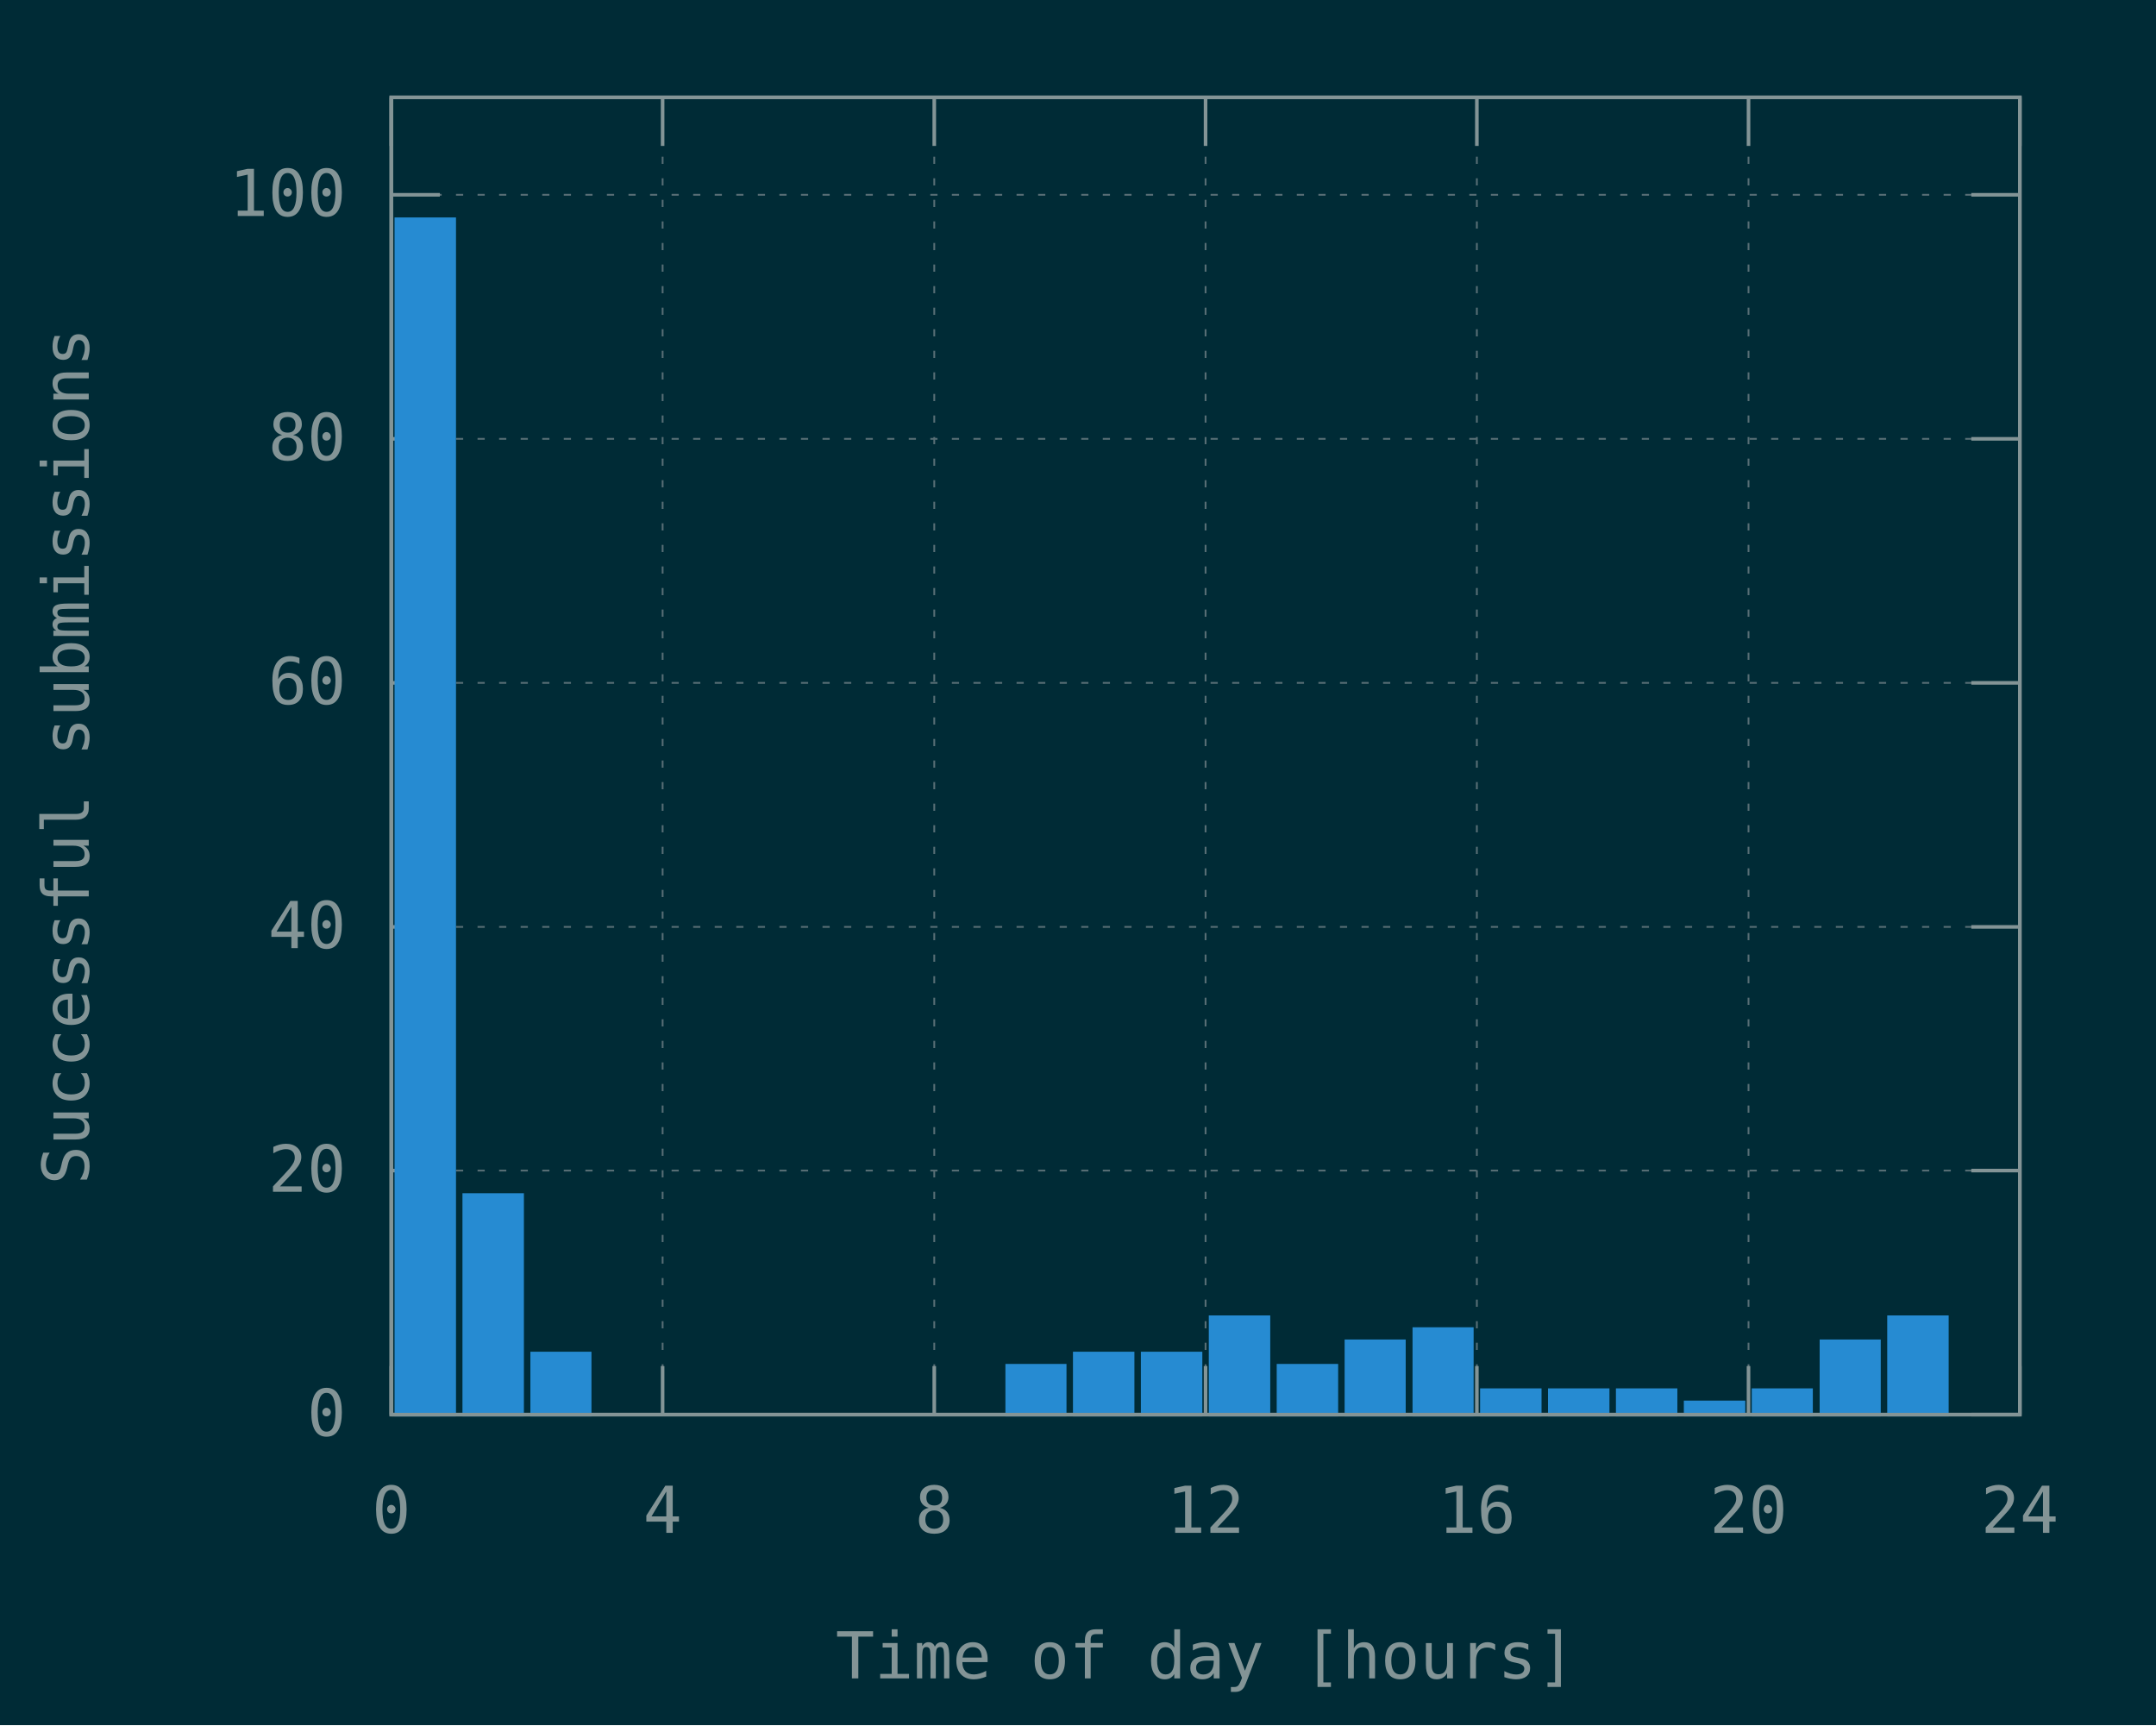
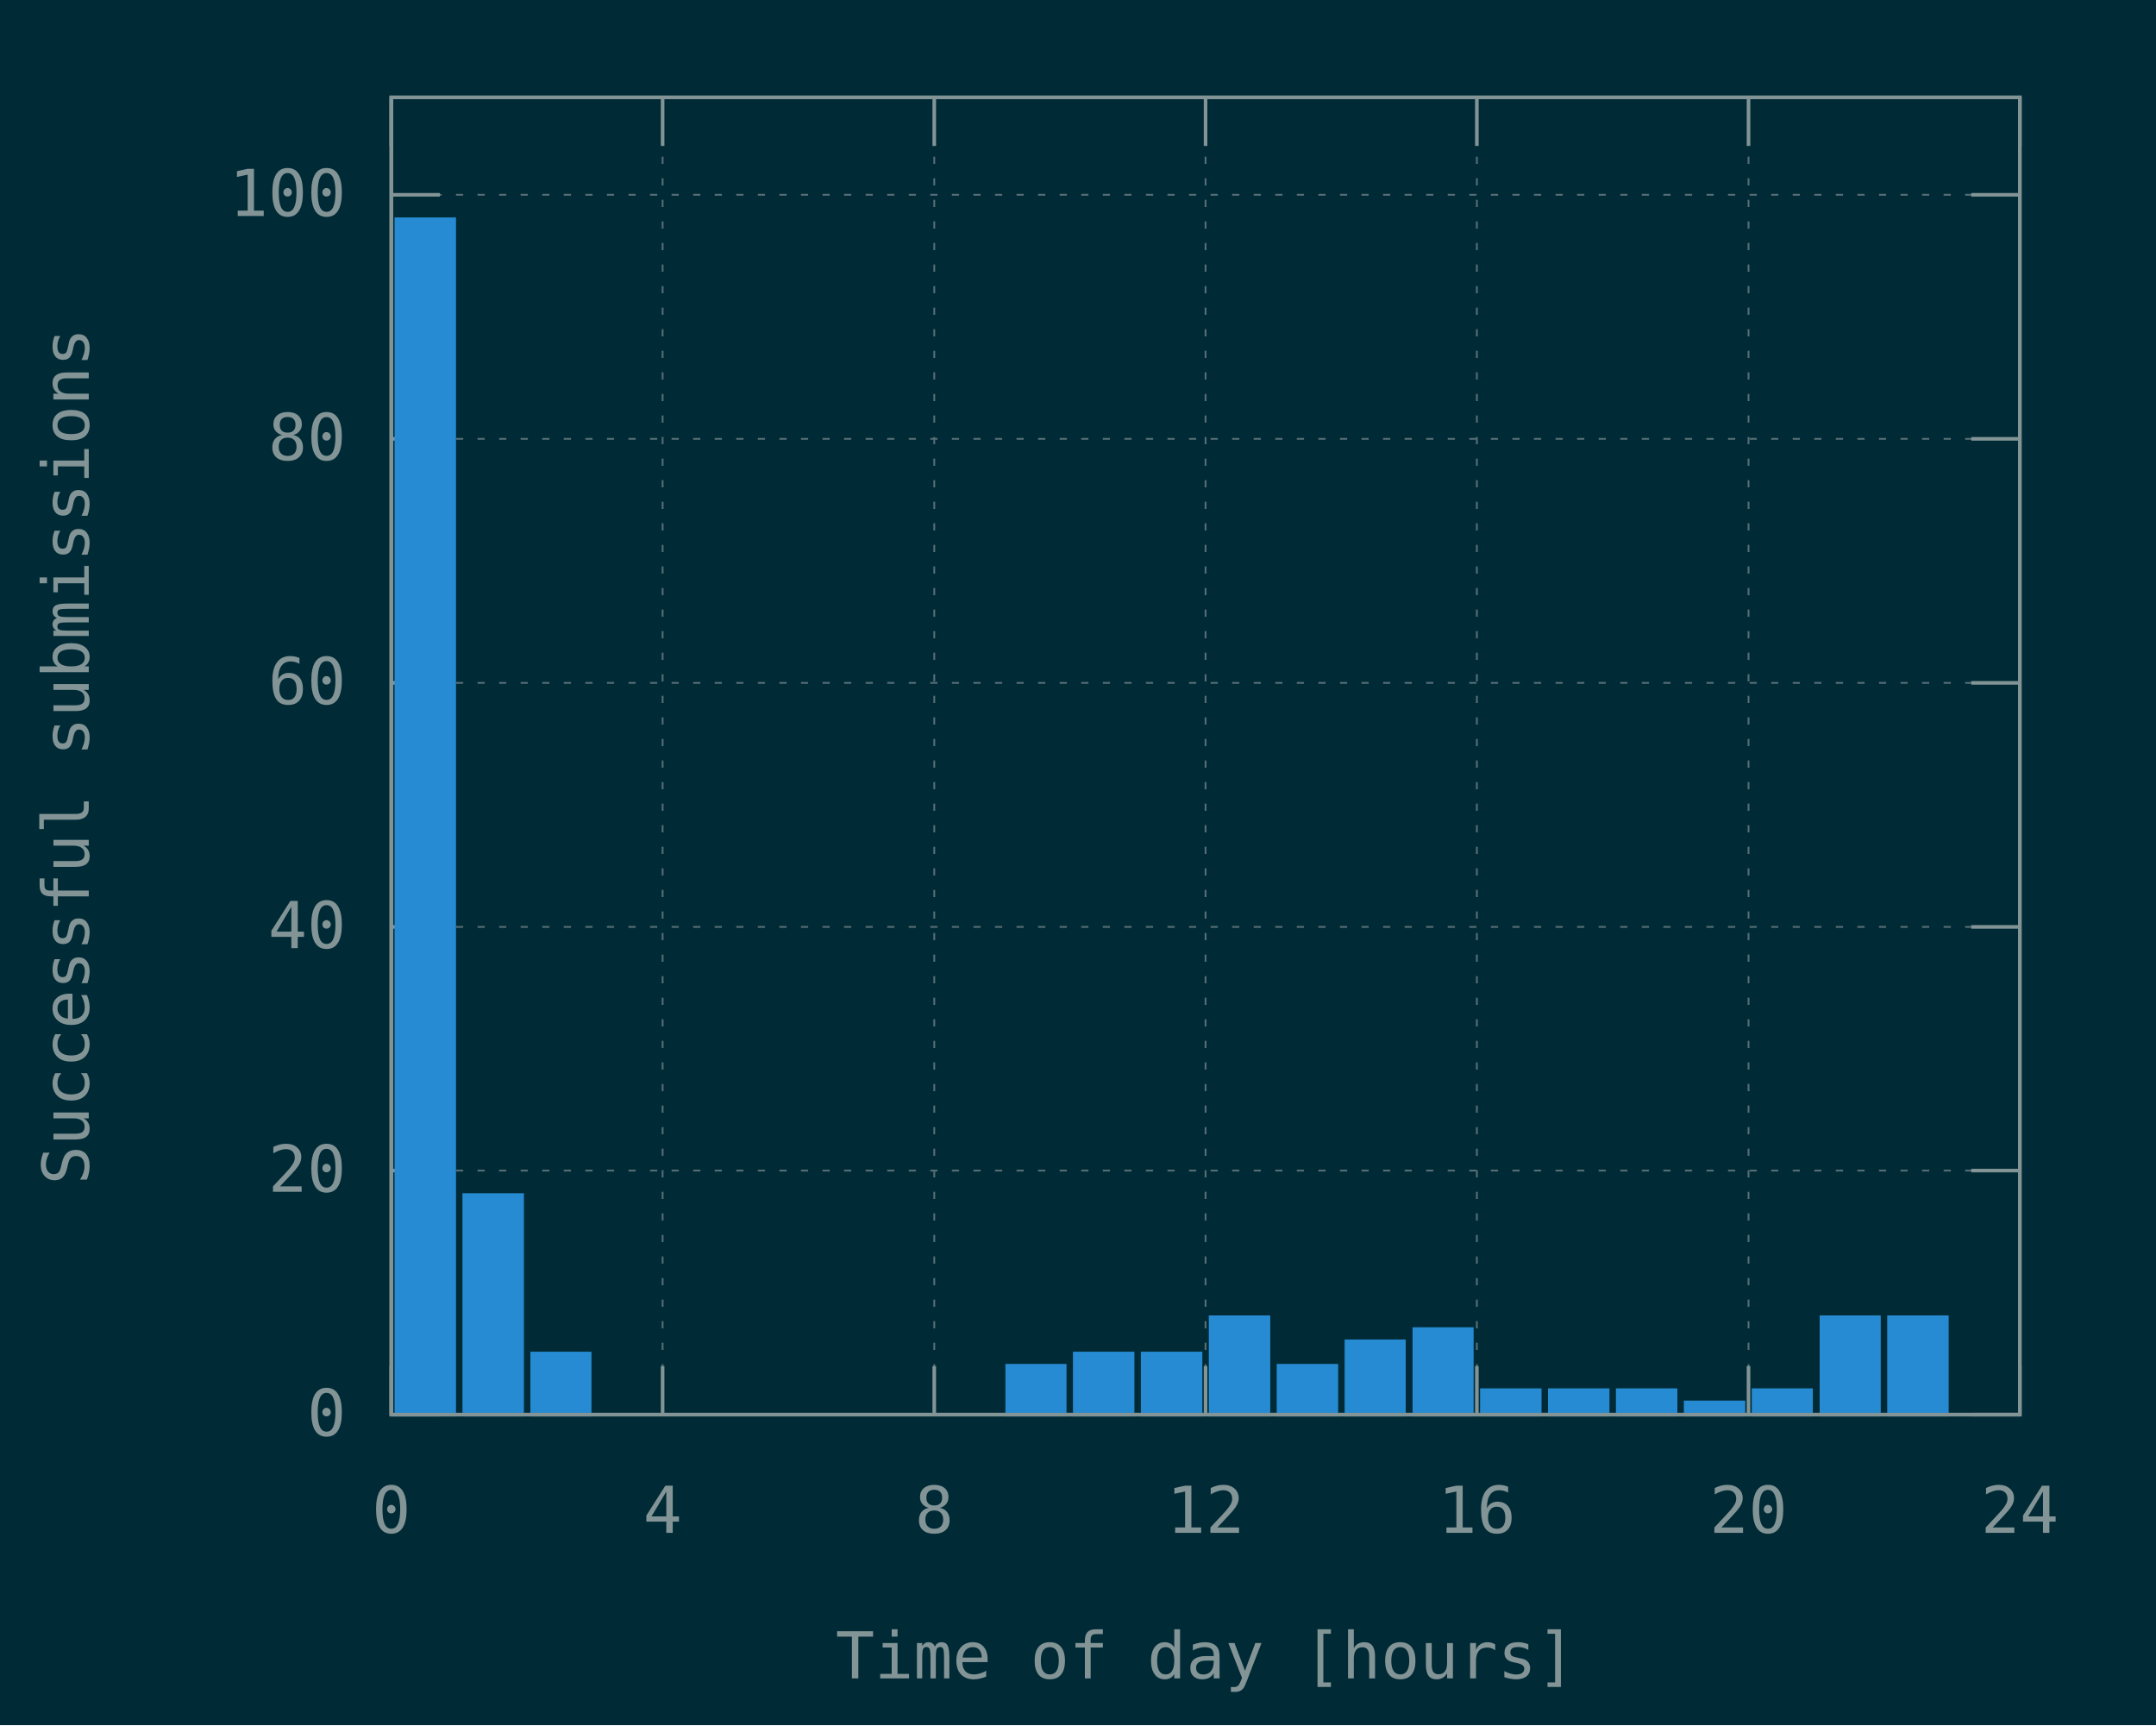
<svg xmlns="http://www.w3.org/2000/svg" xmlns:xlink="http://www.w3.org/1999/xlink" width="600" height="480" viewBox="0 0 600 480">
  <g id="gnuplot_canvas">
    <rect x="0" y="0" width="600" height="480" fill="#002b36" />
    <defs>
      <circle id="gpDot" r="0.5" stroke-width="0.5" stroke="currentColor" />
      <path id="gpPt0" stroke-width="0.148" stroke="currentColor" d="M-1,0 h2 M0,-1 v2" />
      <path id="gpPt1" stroke-width="0.148" stroke="currentColor" d="M-1,-1 L1,1 M1,-1 L-1,1" />
      <path id="gpPt2" stroke-width="0.148" stroke="currentColor" d="M-1,0 L1,0 M0,-1 L0,1 M-1,-1 L1,1 M-1,1 L1,-1" />
      <rect id="gpPt3" stroke-width="0.148" stroke="currentColor" x="-1" y="-1" width="2" height="2" />
      <rect id="gpPt4" stroke-width="0.148" stroke="currentColor" fill="currentColor" x="-1" y="-1" width="2" height="2" />
      <circle id="gpPt5" stroke-width="0.148" stroke="currentColor" cx="0" cy="0" r="1" />
      <use xlink:href="#gpPt5" id="gpPt6" fill="currentColor" stroke="none" />
      <path id="gpPt7" stroke-width="0.148" stroke="currentColor" d="M0,-1.33 L-1.33,0.67 L1.33,0.67 z" />
      <use xlink:href="#gpPt7" id="gpPt8" fill="currentColor" stroke="none" />
      <use xlink:href="#gpPt7" id="gpPt9" stroke="currentColor" transform="rotate(180)" />
      <use xlink:href="#gpPt9" id="gpPt10" fill="currentColor" stroke="none" />
      <use xlink:href="#gpPt3" id="gpPt11" stroke="currentColor" transform="rotate(45)" />
      <use xlink:href="#gpPt11" id="gpPt12" fill="currentColor" stroke="none" />
      <path id="gpPt13" stroke-width="0.148" stroke="currentColor" d="M0,1.330 L1.265,0.411 L0.782,-1.067 L-0.782,-1.076 L-1.265,0.411 z" />
      <use xlink:href="#gpPt13" id="gpPt14" fill="currentColor" stroke="none" />
      <filter id="textbox" filterUnits="objectBoundingBox" x="0" y="0" height="1" width="1">
        <feFlood flood-color="#002B36" flood-opacity="1" result="bgnd" />
        <feComposite in="SourceGraphic" in2="bgnd" operator="atop" />
      </filter>
      <filter id="greybox" filterUnits="objectBoundingBox" x="0" y="0" height="1" width="1">
        <feFlood flood-color="lightgrey" flood-opacity="1" result="grey" />
        <feComposite in="SourceGraphic" in2="grey" operator="atop" />
      </filter>
    </defs>
    <g fill="none" color="#002B36" stroke="currentColor" stroke-width="1.00" stroke-linecap="butt" stroke-linejoin="miter">
</g>
    <g fill="none" color="black" stroke="currentColor" stroke-width="1.00" stroke-linecap="butt" stroke-linejoin="miter">
</g>
    <g fill="none" color="black" stroke="rgb(131, 148, 150)" stroke-width="0.50" stroke-linecap="butt" stroke-linejoin="miter">
</g>
    <g fill="none" color="gray" stroke="currentColor" stroke-width="0.50" stroke-linecap="butt" stroke-linejoin="miter">
      <path stroke="rgb( 88, 110, 117)" stroke-dasharray="2,4" class="gridline" d="M108.9,393.6 L562.1,393.6  " />
    </g>
    <g fill="none" color="gray" stroke="rgb( 88, 110, 117)" stroke-width="1.00" stroke-linecap="butt" stroke-linejoin="miter">
</g>
    <g fill="none" color="black" stroke="currentColor" stroke-width="1.00" stroke-linecap="butt" stroke-linejoin="miter">
      <path stroke="rgb(131, 148, 150)" d="M108.9,393.6 L122.4,393.6 M562.1,393.6 L548.6,393.6  " />
      <g transform="translate(96.3,399.5)" stroke="none" fill="rgb(131,148,150)" font-family="Inconsolata" font-size="18.00" text-anchor="end">
        <text>
          <tspan font-family="Inconsolata"> 0</tspan>
        </text>
      </g>
    </g>
    <g fill="none" color="black" stroke="currentColor" stroke-width="1.00" stroke-linecap="butt" stroke-linejoin="miter">
</g>
    <g fill="none" color="black" stroke="rgb(131, 148, 150)" stroke-width="0.50" stroke-linecap="butt" stroke-linejoin="miter">
</g>
    <g fill="none" color="gray" stroke="currentColor" stroke-width="0.50" stroke-linecap="butt" stroke-linejoin="miter">
      <path stroke="rgb( 88, 110, 117)" stroke-dasharray="2,4" class="gridline" d="M108.9,325.7 L562.1,325.7  " />
    </g>
    <g fill="none" color="gray" stroke="rgb( 88, 110, 117)" stroke-width="1.00" stroke-linecap="butt" stroke-linejoin="miter">
</g>
    <g fill="none" color="black" stroke="currentColor" stroke-width="1.00" stroke-linecap="butt" stroke-linejoin="miter">
      <path stroke="rgb(131, 148, 150)" d="M108.9,325.7 L122.4,325.7 M562.1,325.7 L548.6,325.7  " />
      <g transform="translate(96.3,331.6)" stroke="none" fill="rgb(131,148,150)" font-family="Inconsolata" font-size="18.00" text-anchor="end">
        <text>
          <tspan font-family="Inconsolata"> 20</tspan>
        </text>
      </g>
    </g>
    <g fill="none" color="black" stroke="currentColor" stroke-width="1.00" stroke-linecap="butt" stroke-linejoin="miter">
</g>
    <g fill="none" color="black" stroke="rgb(131, 148, 150)" stroke-width="0.50" stroke-linecap="butt" stroke-linejoin="miter">
</g>
    <g fill="none" color="gray" stroke="currentColor" stroke-width="0.50" stroke-linecap="butt" stroke-linejoin="miter">
      <path stroke="rgb( 88, 110, 117)" stroke-dasharray="2,4" class="gridline" d="M108.9,257.9 L562.1,257.9  " />
    </g>
    <g fill="none" color="gray" stroke="rgb( 88, 110, 117)" stroke-width="1.00" stroke-linecap="butt" stroke-linejoin="miter">
</g>
    <g fill="none" color="black" stroke="currentColor" stroke-width="1.00" stroke-linecap="butt" stroke-linejoin="miter">
      <path stroke="rgb(131, 148, 150)" d="M108.9,257.9 L122.4,257.9 M562.1,257.9 L548.6,257.9  " />
      <g transform="translate(96.3,263.8)" stroke="none" fill="rgb(131,148,150)" font-family="Inconsolata" font-size="18.00" text-anchor="end">
        <text>
          <tspan font-family="Inconsolata"> 40</tspan>
        </text>
      </g>
    </g>
    <g fill="none" color="black" stroke="currentColor" stroke-width="1.00" stroke-linecap="butt" stroke-linejoin="miter">
</g>
    <g fill="none" color="black" stroke="rgb(131, 148, 150)" stroke-width="0.50" stroke-linecap="butt" stroke-linejoin="miter">
</g>
    <g fill="none" color="gray" stroke="currentColor" stroke-width="0.50" stroke-linecap="butt" stroke-linejoin="miter">
      <path stroke="rgb( 88, 110, 117)" stroke-dasharray="2,4" class="gridline" d="M108.9,190.0 L562.1,190.0  " />
    </g>
    <g fill="none" color="gray" stroke="rgb( 88, 110, 117)" stroke-width="1.00" stroke-linecap="butt" stroke-linejoin="miter">
</g>
    <g fill="none" color="black" stroke="currentColor" stroke-width="1.00" stroke-linecap="butt" stroke-linejoin="miter">
      <path stroke="rgb(131, 148, 150)" d="M108.9,190.0 L122.4,190.0 M562.1,190.0 L548.6,190.0  " />
      <g transform="translate(96.3,195.9)" stroke="none" fill="rgb(131,148,150)" font-family="Inconsolata" font-size="18.00" text-anchor="end">
        <text>
          <tspan font-family="Inconsolata"> 60</tspan>
        </text>
      </g>
    </g>
    <g fill="none" color="black" stroke="currentColor" stroke-width="1.00" stroke-linecap="butt" stroke-linejoin="miter">
</g>
    <g fill="none" color="black" stroke="rgb(131, 148, 150)" stroke-width="0.50" stroke-linecap="butt" stroke-linejoin="miter">
</g>
    <g fill="none" color="gray" stroke="currentColor" stroke-width="0.50" stroke-linecap="butt" stroke-linejoin="miter">
      <path stroke="rgb( 88, 110, 117)" stroke-dasharray="2,4" class="gridline" d="M108.9,122.1 L562.1,122.1  " />
    </g>
    <g fill="none" color="gray" stroke="rgb( 88, 110, 117)" stroke-width="1.00" stroke-linecap="butt" stroke-linejoin="miter">
</g>
    <g fill="none" color="black" stroke="currentColor" stroke-width="1.00" stroke-linecap="butt" stroke-linejoin="miter">
      <path stroke="rgb(131, 148, 150)" d="M108.9,122.1 L122.4,122.1 M562.1,122.1 L548.6,122.1  " />
      <g transform="translate(96.3,128.0)" stroke="none" fill="rgb(131,148,150)" font-family="Inconsolata" font-size="18.00" text-anchor="end">
        <text>
          <tspan font-family="Inconsolata"> 80</tspan>
        </text>
      </g>
    </g>
    <g fill="none" color="black" stroke="currentColor" stroke-width="1.00" stroke-linecap="butt" stroke-linejoin="miter">
</g>
    <g fill="none" color="black" stroke="rgb(131, 148, 150)" stroke-width="0.50" stroke-linecap="butt" stroke-linejoin="miter">
</g>
    <g fill="none" color="gray" stroke="currentColor" stroke-width="0.50" stroke-linecap="butt" stroke-linejoin="miter">
      <path stroke="rgb( 88, 110, 117)" stroke-dasharray="2,4" class="gridline" d="M108.9,54.2 L562.1,54.2  " />
    </g>
    <g fill="none" color="gray" stroke="rgb( 88, 110, 117)" stroke-width="1.00" stroke-linecap="butt" stroke-linejoin="miter">
</g>
    <g fill="none" color="black" stroke="currentColor" stroke-width="1.00" stroke-linecap="butt" stroke-linejoin="miter">
      <path stroke="rgb(131, 148, 150)" d="M108.9,54.2 L122.4,54.2 M562.1,54.2 L548.6,54.2  " />
      <g transform="translate(96.3,60.1)" stroke="none" fill="rgb(131,148,150)" font-family="Inconsolata" font-size="18.00" text-anchor="end">
        <text>
          <tspan font-family="Inconsolata"> 100</tspan>
        </text>
      </g>
    </g>
    <g fill="none" color="black" stroke="currentColor" stroke-width="1.00" stroke-linecap="butt" stroke-linejoin="miter">
</g>
    <g fill="none" color="black" stroke="rgb(131, 148, 150)" stroke-width="0.50" stroke-linecap="butt" stroke-linejoin="miter">
</g>
    <g fill="none" color="gray" stroke="currentColor" stroke-width="0.50" stroke-linecap="butt" stroke-linejoin="miter">
      <path stroke="rgb( 88, 110, 117)" stroke-dasharray="2,4" class="gridline" d="M108.9,393.6 L108.9,27.1  " />
    </g>
    <g fill="none" color="gray" stroke="rgb( 88, 110, 117)" stroke-width="1.00" stroke-linecap="butt" stroke-linejoin="miter">
</g>
    <g fill="none" color="black" stroke="currentColor" stroke-width="1.00" stroke-linecap="butt" stroke-linejoin="miter">
      <path stroke="rgb(131, 148, 150)" d="M108.9,393.6 L108.9,380.1 M108.9,27.1 L108.9,40.6  " />
      <g transform="translate(108.9,426.5)" stroke="none" fill="rgb(131,148,150)" font-family="Inconsolata" font-size="18.00" text-anchor="middle">
        <text>
          <tspan font-family="Inconsolata"> 0</tspan>
        </text>
      </g>
    </g>
    <g fill="none" color="black" stroke="currentColor" stroke-width="1.00" stroke-linecap="butt" stroke-linejoin="miter">
</g>
    <g fill="none" color="black" stroke="rgb(131, 148, 150)" stroke-width="0.50" stroke-linecap="butt" stroke-linejoin="miter">
</g>
    <g fill="none" color="gray" stroke="currentColor" stroke-width="0.50" stroke-linecap="butt" stroke-linejoin="miter">
      <path stroke="rgb( 88, 110, 117)" stroke-dasharray="2,4" class="gridline" d="M184.4,393.6 L184.4,27.1  " />
    </g>
    <g fill="none" color="gray" stroke="rgb( 88, 110, 117)" stroke-width="1.00" stroke-linecap="butt" stroke-linejoin="miter">
</g>
    <g fill="none" color="black" stroke="currentColor" stroke-width="1.00" stroke-linecap="butt" stroke-linejoin="miter">
      <path stroke="rgb(131, 148, 150)" d="M184.4,393.6 L184.4,380.1 M184.4,27.1 L184.4,40.6  " />
      <g transform="translate(184.4,426.5)" stroke="none" fill="rgb(131,148,150)" font-family="Inconsolata" font-size="18.00" text-anchor="middle">
        <text>
          <tspan font-family="Inconsolata"> 4</tspan>
        </text>
      </g>
    </g>
    <g fill="none" color="black" stroke="currentColor" stroke-width="1.00" stroke-linecap="butt" stroke-linejoin="miter">
</g>
    <g fill="none" color="black" stroke="rgb(131, 148, 150)" stroke-width="0.50" stroke-linecap="butt" stroke-linejoin="miter">
</g>
    <g fill="none" color="gray" stroke="currentColor" stroke-width="0.50" stroke-linecap="butt" stroke-linejoin="miter">
      <path stroke="rgb( 88, 110, 117)" stroke-dasharray="2,4" class="gridline" d="M260.0,393.6 L260.0,27.1  " />
    </g>
    <g fill="none" color="gray" stroke="rgb( 88, 110, 117)" stroke-width="1.00" stroke-linecap="butt" stroke-linejoin="miter">
</g>
    <g fill="none" color="black" stroke="currentColor" stroke-width="1.00" stroke-linecap="butt" stroke-linejoin="miter">
      <path stroke="rgb(131, 148, 150)" d="M260.0,393.6 L260.0,380.1 M260.0,27.1 L260.0,40.6  " />
      <g transform="translate(260.0,426.5)" stroke="none" fill="rgb(131,148,150)" font-family="Inconsolata" font-size="18.00" text-anchor="middle">
        <text>
          <tspan font-family="Inconsolata"> 8</tspan>
        </text>
      </g>
    </g>
    <g fill="none" color="black" stroke="currentColor" stroke-width="1.00" stroke-linecap="butt" stroke-linejoin="miter">
</g>
    <g fill="none" color="black" stroke="rgb(131, 148, 150)" stroke-width="0.50" stroke-linecap="butt" stroke-linejoin="miter">
</g>
    <g fill="none" color="gray" stroke="currentColor" stroke-width="0.50" stroke-linecap="butt" stroke-linejoin="miter">
      <path stroke="rgb( 88, 110, 117)" stroke-dasharray="2,4" class="gridline" d="M335.5,393.6 L335.5,27.1  " />
    </g>
    <g fill="none" color="gray" stroke="rgb( 88, 110, 117)" stroke-width="1.00" stroke-linecap="butt" stroke-linejoin="miter">
</g>
    <g fill="none" color="black" stroke="currentColor" stroke-width="1.00" stroke-linecap="butt" stroke-linejoin="miter">
      <path stroke="rgb(131, 148, 150)" d="M335.5,393.6 L335.5,380.1 M335.5,27.1 L335.5,40.6  " />
      <g transform="translate(335.5,426.5)" stroke="none" fill="rgb(131,148,150)" font-family="Inconsolata" font-size="18.00" text-anchor="middle">
        <text>
          <tspan font-family="Inconsolata"> 12</tspan>
        </text>
      </g>
    </g>
    <g fill="none" color="black" stroke="currentColor" stroke-width="1.00" stroke-linecap="butt" stroke-linejoin="miter">
</g>
    <g fill="none" color="black" stroke="rgb(131, 148, 150)" stroke-width="0.50" stroke-linecap="butt" stroke-linejoin="miter">
</g>
    <g fill="none" color="gray" stroke="currentColor" stroke-width="0.50" stroke-linecap="butt" stroke-linejoin="miter">
      <path stroke="rgb( 88, 110, 117)" stroke-dasharray="2,4" class="gridline" d="M411.0,393.6 L411.0,27.1  " />
    </g>
    <g fill="none" color="gray" stroke="rgb( 88, 110, 117)" stroke-width="1.00" stroke-linecap="butt" stroke-linejoin="miter">
</g>
    <g fill="none" color="black" stroke="currentColor" stroke-width="1.00" stroke-linecap="butt" stroke-linejoin="miter">
      <path stroke="rgb(131, 148, 150)" d="M411.0,393.6 L411.0,380.1 M411.0,27.1 L411.0,40.6  " />
      <g transform="translate(411.0,426.5)" stroke="none" fill="rgb(131,148,150)" font-family="Inconsolata" font-size="18.00" text-anchor="middle">
        <text>
          <tspan font-family="Inconsolata"> 16</tspan>
        </text>
      </g>
    </g>
    <g fill="none" color="black" stroke="currentColor" stroke-width="1.00" stroke-linecap="butt" stroke-linejoin="miter">
</g>
    <g fill="none" color="black" stroke="rgb(131, 148, 150)" stroke-width="0.50" stroke-linecap="butt" stroke-linejoin="miter">
</g>
    <g fill="none" color="gray" stroke="currentColor" stroke-width="0.50" stroke-linecap="butt" stroke-linejoin="miter">
      <path stroke="rgb( 88, 110, 117)" stroke-dasharray="2,4" class="gridline" d="M486.6,393.6 L486.6,40.6 L486.6,27.1  " />
    </g>
    <g fill="none" color="gray" stroke="rgb( 88, 110, 117)" stroke-width="1.00" stroke-linecap="butt" stroke-linejoin="miter">
</g>
    <g fill="none" color="black" stroke="currentColor" stroke-width="1.00" stroke-linecap="butt" stroke-linejoin="miter">
      <path stroke="rgb(131, 148, 150)" d="M486.6,393.6 L486.6,380.1 M486.6,27.1 L486.6,40.6  " />
      <g transform="translate(486.6,426.5)" stroke="none" fill="rgb(131,148,150)" font-family="Inconsolata" font-size="18.00" text-anchor="middle">
        <text>
          <tspan font-family="Inconsolata"> 20</tspan>
        </text>
      </g>
    </g>
    <g fill="none" color="black" stroke="currentColor" stroke-width="1.00" stroke-linecap="butt" stroke-linejoin="miter">
</g>
    <g fill="none" color="black" stroke="rgb(131, 148, 150)" stroke-width="0.50" stroke-linecap="butt" stroke-linejoin="miter">
</g>
    <g fill="none" color="gray" stroke="currentColor" stroke-width="0.50" stroke-linecap="butt" stroke-linejoin="miter">
      <path stroke="rgb( 88, 110, 117)" stroke-dasharray="2,4" class="gridline" d="M562.1,393.6 L562.1,27.1  " />
    </g>
    <g fill="none" color="gray" stroke="rgb( 88, 110, 117)" stroke-width="1.00" stroke-linecap="butt" stroke-linejoin="miter">
</g>
    <g fill="none" color="black" stroke="currentColor" stroke-width="1.00" stroke-linecap="butt" stroke-linejoin="miter">
      <path stroke="rgb(131, 148, 150)" d="M562.1,393.6 L562.1,380.1 M562.1,27.1 L562.1,40.6  " />
      <g transform="translate(562.1,426.5)" stroke="none" fill="rgb(131,148,150)" font-family="Inconsolata" font-size="18.00" text-anchor="middle">
        <text>
          <tspan font-family="Inconsolata"> 24</tspan>
        </text>
      </g>
    </g>
    <g fill="none" color="black" stroke="currentColor" stroke-width="1.00" stroke-linecap="butt" stroke-linejoin="miter">
</g>
    <g fill="none" color="black" stroke="currentColor" stroke-width="1.00" stroke-linecap="butt" stroke-linejoin="miter">
      <path stroke="rgb(131, 148, 150)" d="M108.9,27.1 L108.9,393.6 L562.1,393.6 L562.1,27.1 L108.9,27.1 Z  " />
    </g>
    <g fill="none" color="black" stroke="currentColor" stroke-width="1.00" stroke-linecap="butt" stroke-linejoin="miter">
      <g transform="translate(24.7,210.4) rotate(270)" stroke="none" fill="rgb(131,148,150)" font-family="Inconsolata" font-size="18.00" text-anchor="middle">
        <text>
          <tspan font-family="Inconsolata">Successful submissions</tspan>
        </text>
      </g>
    </g>
    <g fill="none" color="black" stroke="currentColor" stroke-width="1.00" stroke-linecap="butt" stroke-linejoin="miter">
      <g transform="translate(335.5,467.0)" stroke="none" fill="rgb(131,148,150)" font-family="Inconsolata" font-size="18.00" text-anchor="middle">
        <text>
          <tspan font-family="Inconsolata">Time of day [hours]</tspan>
        </text>
      </g>
    </g>
    <g fill="none" color="black" stroke="currentColor" stroke-width="1.00" stroke-linecap="butt" stroke-linejoin="miter">
</g>
    <g id="gnuplot_plot_1">
      <g fill="none" color="black" stroke="currentColor" stroke-width="1.00" stroke-linecap="butt" stroke-linejoin="miter">
        <g stroke="none" shape-rendering="crispEdges">
          <polygon fill="rgb( 38, 139, 210)" points="110.3,393.6 126.5,393.6 126.5,60.9 110.3,60.9 " />
        </g>
        <path stroke="rgb( 38, 139, 210)" d="M110.3,393.6 L110.3,61.0 L126.4,61.0 L126.4,393.6 L110.3,393.6 Z  " />
        <g stroke="none" shape-rendering="crispEdges">
          <polygon fill="rgb( 38, 139, 210)" points="129.2,393.6 145.4,393.6 145.4,332.4 129.2,332.4 " />
        </g>
        <path stroke="rgb( 38, 139, 210)" d="M129.2,393.6 L129.2,332.5 L145.3,332.5 L145.3,393.6 L129.2,393.6 Z  " />
        <g stroke="none" shape-rendering="crispEdges">
          <polygon fill="rgb( 38, 139, 210)" points="148.1,393.6 164.2,393.6 164.2,376.5 148.1,376.5 " />
        </g>
        <path stroke="rgb( 38, 139, 210)" d="M148.1,393.6 L148.1,376.6 L164.1,376.6 L164.1,393.6 L148.1,393.6 Z  " />
        <g stroke="none" shape-rendering="crispEdges">
          <polygon fill="rgb( 38, 139, 210)" points="280.3,393.6 296.4,393.6 296.4,379.9 280.3,379.9 " />
        </g>
        <path stroke="rgb( 38, 139, 210)" d="M280.3,393.6 L280.3,380.0 L296.3,380.0 L296.3,393.6 L280.3,393.6 Z  " />
        <g stroke="none" shape-rendering="crispEdges">
          <polygon fill="rgb( 38, 139, 210)" points="299.1,393.6 315.3,393.6 315.3,376.5 299.1,376.5 " />
        </g>
        <path stroke="rgb( 38, 139, 210)" d="M299.1,393.6 L299.1,376.6 L315.2,376.6 L315.2,393.6 L299.1,393.6 Z  " />
        <g stroke="none" shape-rendering="crispEdges">
          <polygon fill="rgb( 38, 139, 210)" points="318.0,393.6 334.2,393.6 334.2,376.5 318.0,376.5 " />
        </g>
        <path stroke="rgb( 38, 139, 210)" d="M318.0,393.6 L318.0,376.6 L334.1,376.6 L334.1,393.6 L318.0,393.6 Z  " />
        <g stroke="none" shape-rendering="crispEdges">
          <polygon fill="rgb( 38, 139, 210)" points="336.9,393.6 353.1,393.6 353.1,366.4 336.9,366.4 " />
        </g>
        <path stroke="rgb( 38, 139, 210)" d="M336.9,393.6 L336.9,366.5 L353.0,366.5 L353.0,393.6 L336.9,393.6 Z  " />
        <g stroke="none" shape-rendering="crispEdges">
          <polygon fill="rgb( 38, 139, 210)" points="355.8,393.6 372.0,393.6 372.0,379.9 355.8,379.9 " />
        </g>
        <path stroke="rgb( 38, 139, 210)" d="M355.8,393.6 L355.8,380.0 L371.9,380.0 L371.9,393.6 L355.8,393.6 Z  " />
        <g stroke="none" shape-rendering="crispEdges">
          <polygon fill="rgb( 38, 139, 210)" points="374.7,393.6 390.8,393.6 390.8,373.1 374.7,373.1 " />
        </g>
        <path stroke="rgb( 38, 139, 210)" d="M374.7,393.6 L374.7,373.2 L390.7,373.2 L390.7,393.6 L374.7,393.6 Z  " />
        <g stroke="none" shape-rendering="crispEdges">
          <polygon fill="rgb( 38, 139, 210)" points="393.6,393.6 409.7,393.6 409.7,369.7 393.6,369.7 " />
        </g>
        <path stroke="rgb( 38, 139, 210)" d="M393.6,393.6 L393.6,369.8 L409.6,369.8 L409.6,393.6 L393.6,393.6 Z  " />
        <g stroke="none" shape-rendering="crispEdges">
          <polygon fill="rgb( 38, 139, 210)" points="412.4,393.6 428.6,393.6 428.6,386.7 412.4,386.7 " />
        </g>
        <path stroke="rgb( 38, 139, 210)" d="M412.4,393.6 L412.4,386.8 L428.5,386.8 L428.5,393.6 L412.4,393.6 Z  " />
        <g stroke="none" shape-rendering="crispEdges">
          <polygon fill="rgb( 38, 139, 210)" points="431.3,393.6 447.5,393.6 447.5,386.7 431.3,386.7 " />
        </g>
        <path stroke="rgb( 38, 139, 210)" d="M431.3,393.6 L431.3,386.8 L447.4,386.8 L447.4,393.6 L431.3,393.6 Z  " />
        <g stroke="none" shape-rendering="crispEdges">
          <polygon fill="rgb( 38, 139, 210)" points="450.2,393.6 466.4,393.6 466.4,386.7 450.2,386.7 " />
        </g>
        <path stroke="rgb( 38, 139, 210)" d="M450.2,393.6 L450.2,386.8 L466.3,386.8 L466.3,393.6 L450.2,393.6 Z  " />
        <g stroke="none" shape-rendering="crispEdges">
          <polygon fill="rgb( 38, 139, 210)" points="469.1,393.6 485.3,393.6 485.3,390.1 469.1,390.1 " />
        </g>
        <path stroke="rgb( 38, 139, 210)" d="M469.1,393.6 L469.1,390.2 L485.2,390.2 L485.2,393.6 L469.1,393.6 Z  " />
        <g stroke="none" shape-rendering="crispEdges">
          <polygon fill="rgb( 38, 139, 210)" points="488.0,393.6 504.1,393.6 504.1,386.7 488.0,386.7 " />
        </g>
        <path stroke="rgb( 38, 139, 210)" d="M488.0,393.6 L488.0,386.8 L504.0,386.8 L504.0,393.6 L488.0,393.6 Z  " />
        <g stroke="none" shape-rendering="crispEdges">
-           <polygon fill="rgb( 38, 139, 210)" points="506.9,393.6 523.0,393.6 523.0,373.1 506.9,373.1 " />
-         </g>
-         <path stroke="rgb( 38, 139, 210)" d="M506.9,393.6 L506.9,373.2 L522.9,373.2 L522.9,393.6 L506.9,393.6 Z  " />
+           <polygon fill="rgb( 38, 139, 210)" points="506.9,393.6 523.0,393.6 523.0,366.4 506.9,366.4 " />
+         </g>
+         <path stroke="rgb( 38, 139, 210)" d="M506.9,393.6 L506.9,366.5 L522.9,366.5 L522.9,393.6 L506.9,393.6 Z  " />
        <g stroke="none" shape-rendering="crispEdges">
          <polygon fill="rgb( 38, 139, 210)" points="525.7,393.6 541.9,393.6 541.9,366.4 525.7,366.4 " />
        </g>
        <path stroke="rgb( 38, 139, 210)" d="M525.7,393.6 L525.7,366.5 L541.8,366.5 L541.8,393.6 L525.7,393.6 Z  " />
      </g>
    </g>
    <g fill="none" color="#002B36" stroke="rgb( 38, 139, 210)" stroke-width="2.00" stroke-linecap="butt" stroke-linejoin="miter">
</g>
    <g fill="none" color="black" stroke="currentColor" stroke-width="2.00" stroke-linecap="butt" stroke-linejoin="miter">
</g>
    <g fill="none" color="black" stroke="black" stroke-width="1.00" stroke-linecap="butt" stroke-linejoin="miter">
</g>
    <g fill="none" color="black" stroke="currentColor" stroke-width="1.00" stroke-linecap="butt" stroke-linejoin="miter">
      <path stroke="rgb(131, 148, 150)" d="M108.9,27.1 L108.9,393.6 L562.1,393.6 L562.1,27.1 L108.9,27.1 Z  " />
    </g>
    <g fill="none" color="black" stroke="currentColor" stroke-width="1.00" stroke-linecap="butt" stroke-linejoin="miter">
</g>
  </g>
</svg>
